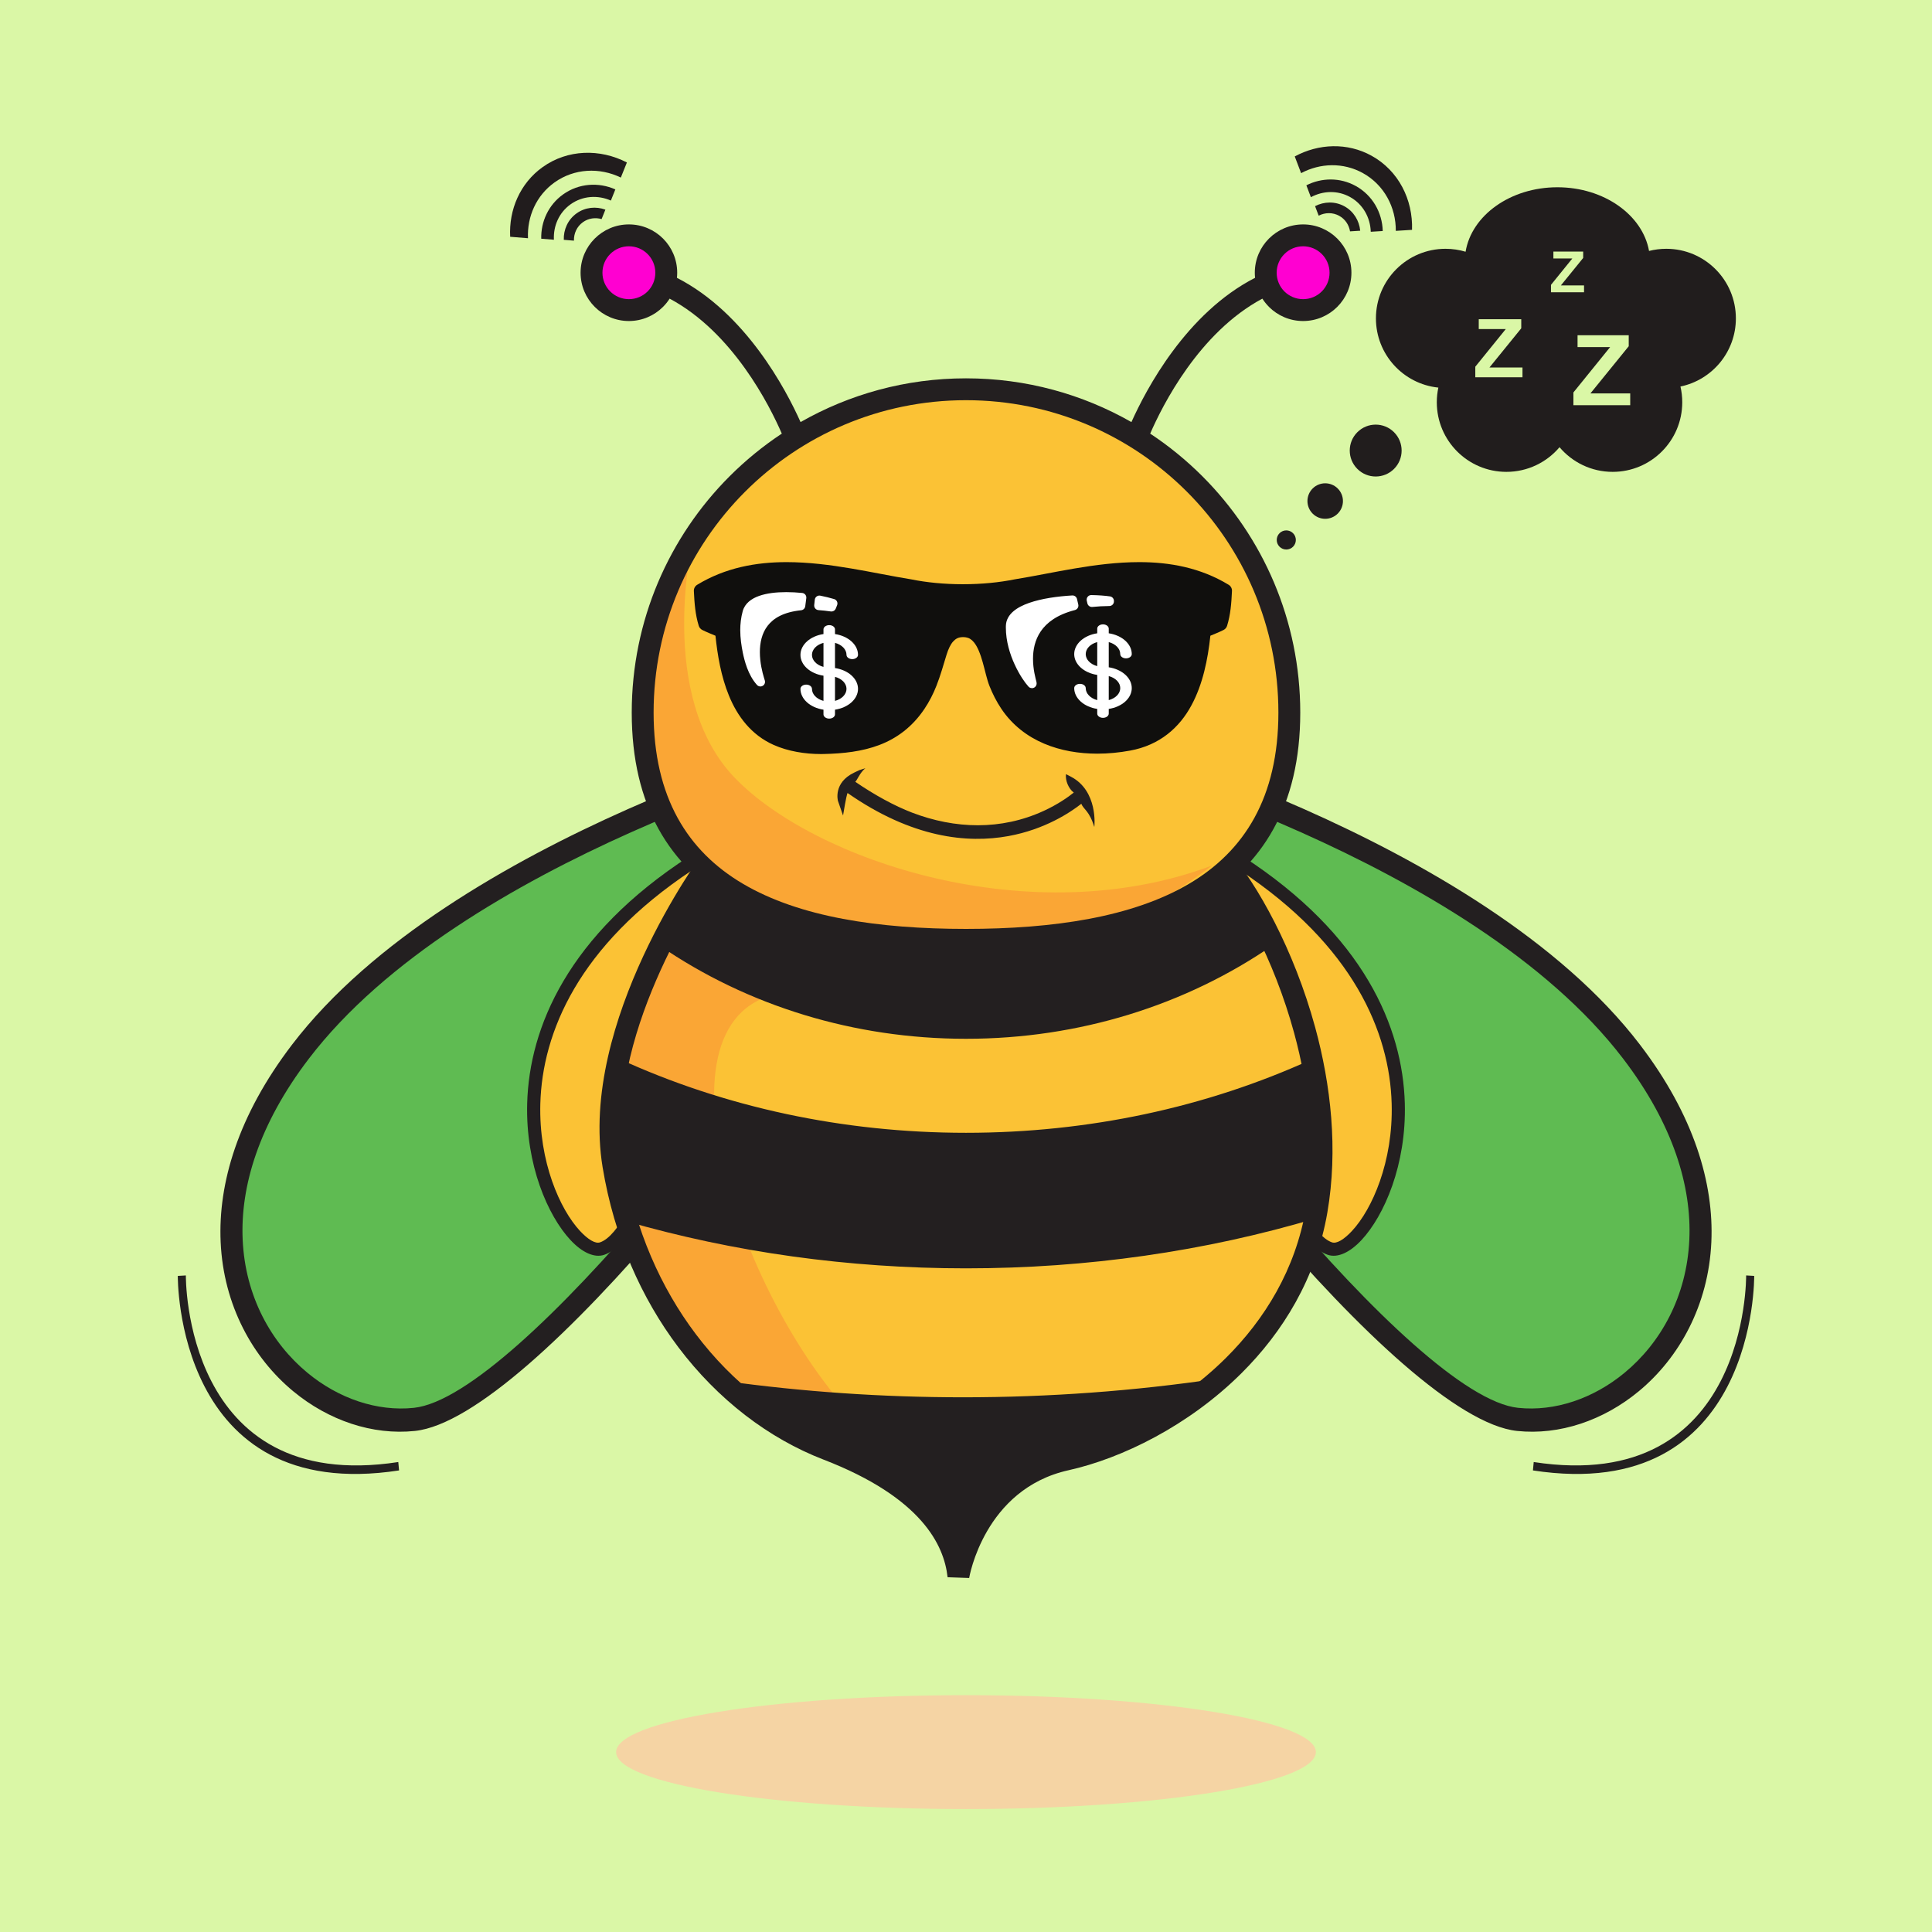
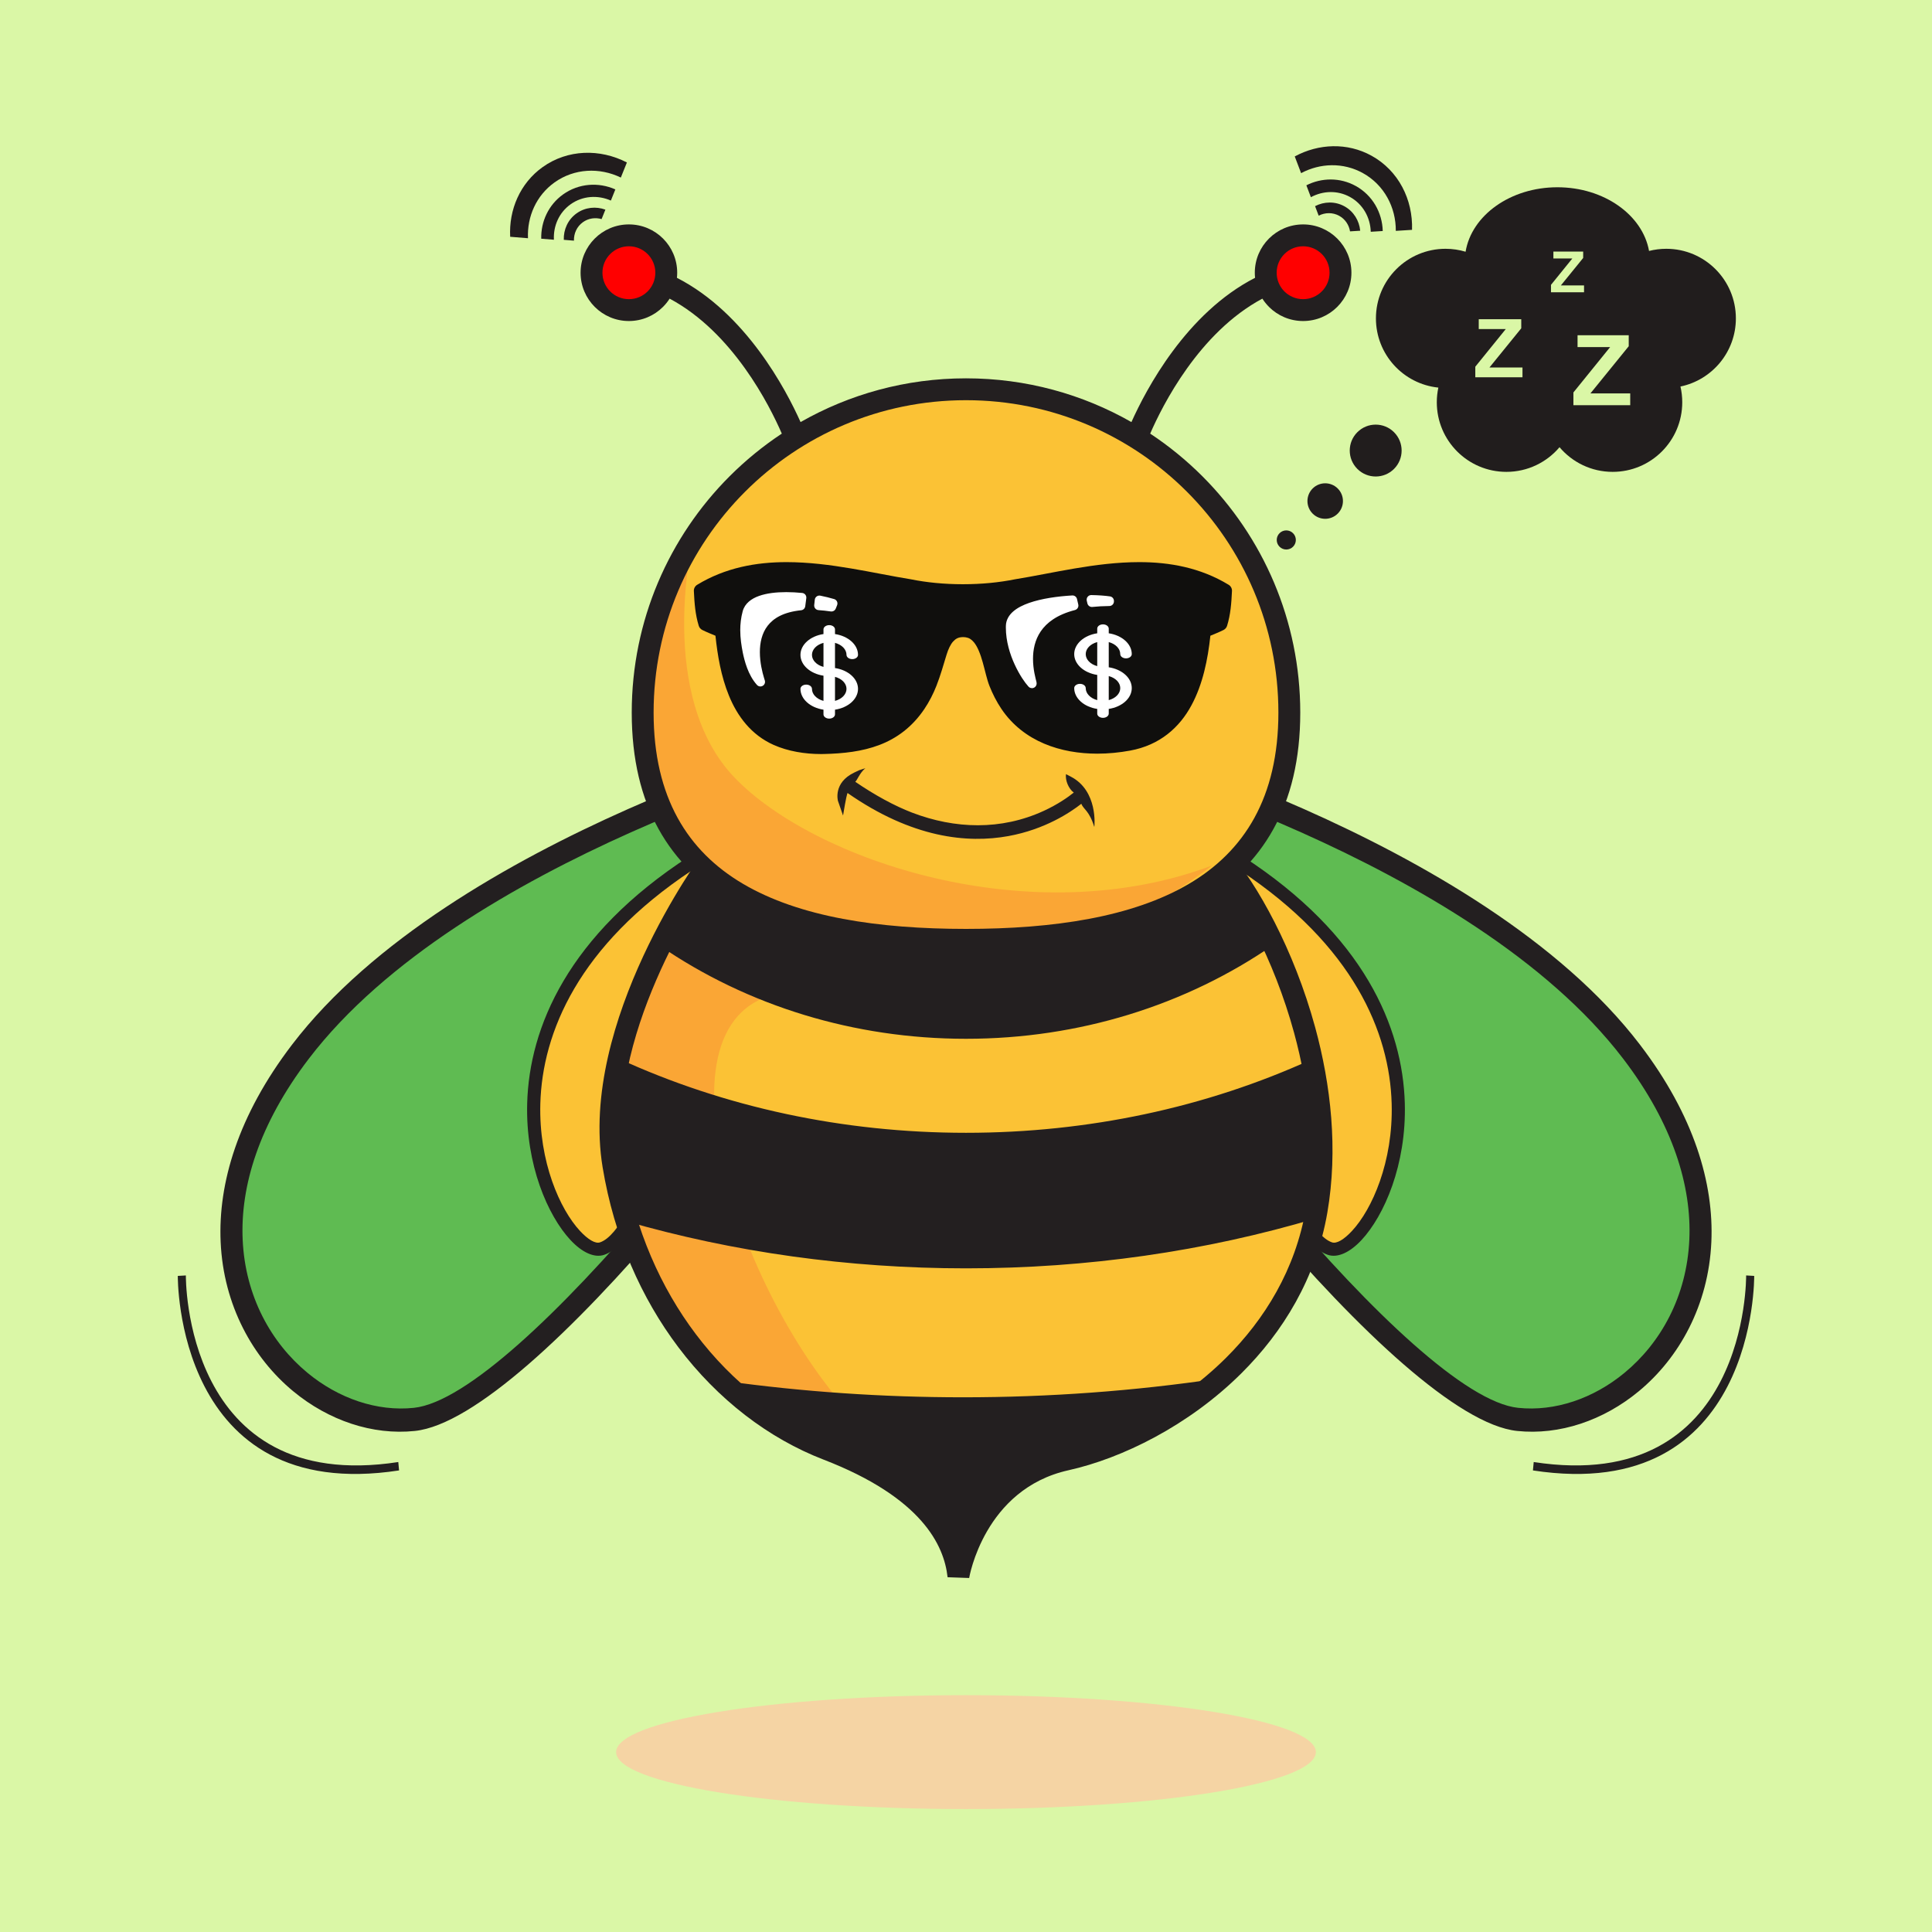
<svg xmlns="http://www.w3.org/2000/svg" version="1.1" id="svg2" xml:space="preserve" width="6400" height="6400" viewBox="0 0 6400 6400">
  <defs id="defs6" />
  <g id="g10" transform="matrix(1.333333,0,0,-1.333333,0,6400)">
    <g id="g12" transform="scale(0.1)">
      <path d="M 0.004,48000 H 48000 V 0 H 0.004 v 48000 0" style="fill:#DAF7A6;fill-opacity:1;fill-rule:evenodd;stroke:none" id="path14" />
      <path d="m 43382.3,16311.9 c 0,-15.6 63,-5457.9 -5277.5,-4635.8 l -19.4,-208.4 c 5562.6,-856.3 5497.1,4816.6 5497.1,4832.7 l -200.2,11.5 v 0" style="fill:#231f20;fill-opacity:1;fill-rule:nonzero;stroke:none" id="path16" />
      <path d="m 26952.2,29578.4 c 0,0 9673.9,-2585.9 13583.8,-7707.7 3909.8,-5121.7 336.4,-9467.3 -2831.4,-9135 -3167.7,332.2 -11788.2,11960 -12335.3,14577.4 -547,2617.5 1582.9,2265.3 1582.9,2265.3 v 0" style="fill:#5FBB52;fill-opacity:1;fill-rule:evenodd;stroke:none" id="path18" />
      <path d="m 27102.2,29536.7 c 1232.5,-349.6 9809.2,-2917.9 13433.8,-7666 3361.2,-4403.1 1191.8,-8232.6 -1495.9,-9009.4 516.6,1033.8 1618.8,4225.3 -2168.3,7651.6 -4613.7,4174.1 -6523.7,5325.4 -8440.2,6128.2 -989.7,414.6 -1331.9,1724.6 -1329.4,2895.6 v 0" style="fill:#5FBB52;fill-opacity:1;fill-rule:evenodd;stroke:none" id="path20" />
      <path d="m 40745.5,22043.9 c -3971.9,5203 -13710.1,7805.8 -13738.2,7813.4 l -30.9,5.5 c -7.1,1.1 -2503.1,413.1 -1873.8,-2597.3 317,-1517.3 3221.4,-5918.8 6264.4,-9515 2377,-2809 4862.4,-5148.5 6324.9,-5301.9 1052.8,-110.4 2144,259.2 3021.4,984.4 501.6,414.6 934.8,947.3 1251.8,1574.4 317.6,628.2 518.1,1349.1 553.1,2137.9 64.5,1451.8 -426.8,3135.6 -1772.7,4898.6 z m -13838.8,7253 c 334,-90.3 9635.9,-2642.6 13419.7,-7599.3 1247.1,-1633.7 1703.2,-3176.1 1644.6,-4495 -31.3,-705.8 -209,-1347.6 -490.4,-1904.2 -282,-557.9 -669.3,-1033.4 -1118.8,-1404.9 -774,-639.8 -1729.4,-966.7 -2644.5,-870.8 -1301.8,136.6 -3657.7,2388.8 -5950.4,5098.1 -2988.8,3532.2 -5831.2,7806.8 -6130.7,9239.9 -435.4,2082.5 1072.2,1960.9 1270.5,1936.2 v 0" style="fill:#231f20;fill-opacity:1;fill-rule:nonzero;stroke:none" id="path22" />
      <path d="m 4617.65,16311.9 c 0.03,-15.6 -62.9,-5457.9 5277.59,-4635.8 l 19.32,-208.4 c -5562.61,-856.3 -5497.03,4816.6 -5497.08,4832.7 l 200.17,11.5 v 0" style="fill:#231f20;fill-opacity:1;fill-rule:nonzero;stroke:none" id="path24" />
      <path d="m 21047.8,29578.4 c 0,0 -9673.9,-2585.9 -13583.77,-7707.7 -3909.86,-5121.7 -336.39,-9467.3 2831.37,-9135 3167.7,332.2 11788.2,11960 12335.3,14577.4 547,2617.5 -1582.9,2265.3 -1582.9,2265.3 v 0" style="fill:#5FBB52;fill-opacity:1;fill-rule:evenodd;stroke:none" id="path26" />
      <path d="m 20897.8,29536.7 c -1232.5,-349.6 -9809.2,-2917.9 -13433.77,-7666 -3361.26,-4403.1 -1191.83,-8232.6 1495.83,-9009.4 -516.52,1033.8 -1618.74,4225.3 2168.34,7651.6 4613.7,4174.1 6523.7,5325.4 8440.2,6128.2 989.7,414.6 1331.9,1724.6 1329.4,2895.6 v 0" style="fill:#5FBB52;fill-opacity:1;fill-rule:evenodd;stroke:none" id="path28" />
      <path d="m 7254.46,22043.9 c 3971.94,5203 13710.14,7805.8 13738.24,7813.4 l 30.9,5.5 c 7.1,1.1 2503.1,413.1 1873.9,-2597.3 -317.1,-1517.3 -3221.5,-5918.8 -6264.5,-9515 -2377,-2809 -4862.4,-5148.5 -6324.9,-5301.9 -1052.77,-110.4 -2143.99,259.2 -3021.39,984.4 -501.63,414.6 -934.83,947.3 -1251.8,1574.4 -317.63,628.2 -518.1,1349.1 -553.08,2137.9 -64.48,1451.8 426.79,3135.6 1772.63,4898.6 z m 13838.84,7253 c -334,-90.3 -9635.9,-2642.6 -13419.7,-7599.3 -1247.07,-1633.7 -1703.21,-3176.1 -1644.65,-4495 31.31,-705.8 209.02,-1347.6 490.46,-1904.2 282.04,-557.9 669.3,-1033.4 1118.76,-1404.9 774.04,-639.8 1729.46,-966.7 2644.53,-870.8 1301.8,136.6 3657.7,2388.8 5950.4,5098.1 2988.8,3532.2 5831.2,7806.8 6130.7,9239.9 435.4,2082.5 -1072.2,1960.9 -1270.5,1936.2 v 0" style="fill:#231f20;fill-opacity:1;fill-rule:nonzero;stroke:none" id="path30" />
      <path d="m 17218.8,26589.7 c -6484.5,-4201.6 -3293.6,-9956.2 -2261.3,-9611.2 922.2,308.3 1725.7,3379.8 2793.9,4774.6 1782.5,2327.6 -532.6,4836.6 -532.6,4836.6 v 0" style="fill:#fbc235;fill-opacity:1;fill-rule:evenodd;stroke:none" id="path32" />
      <path d="m 13097.8,20587.9 c 51.7,1884.1 1011.7,4181.8 4032,6138.8 l 116.7,75.6 93.3,-102.5 c 6.8,-7.5 2407.7,-2609.2 541.6,-5046 -445.4,-581.5 -850,-1476.4 -1236.3,-2330.7 -536.9,-1187.6 -1040.1,-2300.5 -1635.8,-2499.5 -242.7,-81.1 -547.3,57.7 -838.5,371 -277.4,298.5 -557.9,766.2 -762.3,1351 -202.4,579 -331.6,1276.6 -310.7,2042.3 z m 4090.3,5786.2 c -2815.5,-1867.6 -3715.2,-4026.2 -3763.8,-5795.1 -19.8,-722.5 102.1,-1380.1 292.8,-1925.8 188.6,-539.8 443.4,-967 693.2,-1235.7 200.9,-216.3 381.6,-322 495.4,-284 459.7,153.6 934.4,1203.5 1441,2324 393.8,871 806.3,1783.2 1274.7,2394.8 1491.1,1947.1 -33.8,4035.5 -433.3,4521.8 v 0" style="fill:#231f20;fill-opacity:1;fill-rule:nonzero;stroke:none" id="path34" />
      <path d="m 30781.1,26589.7 c 6484.5,-4201.6 3293.6,-9956.2 2261.3,-9611.2 -922.2,308.3 -1725.7,3379.8 -2793.9,4774.6 -1782.5,2327.6 532.6,4836.6 532.6,4836.6 v 0" style="fill:#fbc235;fill-opacity:1;fill-rule:evenodd;stroke:none" id="path36" />
      <path d="m 34575.6,20579 c -48.6,1769 -948.3,3927.5 -3763.8,5795.1 -399.4,-486.3 -1924.4,-2574.7 -433.3,-4521.8 468.4,-611.7 880.9,-1523.9 1274.7,-2394.9 506.6,-1120.4 981.4,-2170.3 1441,-2323.9 113.8,-38 294.5,67.7 495.4,284 249.9,268.8 504.6,695.9 693.3,1235.7 190.7,545.7 312.5,1203.4 292.7,1925.8 z m -3705.4,6147.7 c 3020.3,-1957 3980.2,-4254.7 4031.9,-6138.8 21,-765.6 -108.3,-1463.2 -310.6,-2042.3 -204.4,-584.8 -485,-1052.4 -762.4,-1351 -291.1,-313.2 -595.8,-452.1 -838.6,-371 -595.6,199 -1098.7,1311.8 -1635.7,2499.4 -386.2,854.4 -790.8,1749.2 -1236.3,2330.8 -1866.1,2436.8 534.8,5038.5 541.6,5046 l 93.4,102.5 116.7,-75.6 v 0" style="fill:#231f20;fill-opacity:1;fill-rule:nonzero;stroke:none" id="path38" />
      <path d="m 17508.5,26400.5 c -606.3,-892.2 -2768.1,-4332.9 -2269.2,-7357.2 578.8,-3508.7 2785.4,-6076.8 5317.4,-7053.6 2532.1,-976.6 3157,-2242.6 3255.4,-3146.9 0,0 398,2387.4 2676.9,2893.8 2278.7,506.3 5606.7,2604.4 6221.6,6185.5 581.4,3385.8 -1003.7,6965.2 -2187.1,8507.2 C 29065.2,25093.9 26686.8,24650 24000,24650 c -2667.3,0 -5030.6,437.7 -6491.5,1750.5 v 0" style="fill:#fbc235;fill-opacity:1;fill-rule:evenodd;stroke:none" id="path40" />
      <path d="m 17508.5,26400.5 c -606.3,-892.2 -2768.1,-4332.9 -2269.2,-7357.2 578.8,-3508.7 2785.4,-6076.8 5317.4,-7053.6 250.4,-96.6 481.9,-196 696.3,-297.6 118,478.1 -23.8,1031.8 -535.5,1667.4 -2875.5,3571.7 -4805.4,10613.5 -283.2,9962.2 2516.8,-362.6 5158.4,666.9 7006.8,1651.3 -1043,-229.6 -2209.6,-323 -3441.1,-323 -2667.3,0 -5030.6,437.7 -6491.5,1750.5 v 0" style="fill:#faa635;fill-opacity:1;fill-rule:evenodd;stroke:none" id="path42" />
      <path d="m 14971.9,18999.8 c -597.3,3621.2 2463.6,7769.8 2472.4,7781.7 l 70.6,96.4 6660.7,717.7 c 104.7,15.2 5071.8,732 6352.5,-742.8 706.3,-813.3 1620.1,-2445 2147,-4376.8 390.7,-1432.9 571.5,-3035.2 302.9,-4599.6 -280.3,-1633 -1102.1,-2967.8 -2135.6,-3995.2 -1313.2,-1305.5 -2974.1,-2115.4 -4295.1,-2408.9 -2100.2,-466.7 -2467.8,-2671 -2468.8,-2677.3 l -535.9,19.1 c -44,405.3 -208.1,893.9 -649.3,1395.7 -459.7,522.9 -1214.9,1057.1 -2434.3,1527.3 -1356.6,523.4 -2621.6,1485.8 -3607.5,2793.6 -916,1215.1 -1592.8,2730.1 -1879.6,4469.1 z m 2840.9,7365.1 c -438,-624.4 -2815.8,-4187.5 -2306.1,-7278.1 271.7,-1647 911.7,-3080.6 1777.7,-4229.3 925,-1227 2106.4,-2127.8 3369.9,-2615.2 1312.7,-506.2 2136.2,-1093.5 2646.5,-1673.8 236.4,-268.9 406.5,-536.8 527.4,-795.5 348.5,796.1 1091.3,1892.1 2602.4,2227.9 1236.2,274.6 2793.7,1035.6 4029.7,2264.4 960.4,954.7 1723.6,2192.3 1982.9,3702.4 254.2,1480.8 81.6,3002.7 -290.2,4366.1 -503.9,1847.9 -1368.7,3397.9 -2034.5,4164.6 -1094.8,1260.7 -5857.6,561.7 -5871.3,559.8 l -6434.4,-693.3 v 0" style="fill:#231f20;fill-opacity:1;fill-rule:nonzero;stroke:none" id="path44" />
      <path d="m 17991.9,13650.1 c 770.7,-742.2 1646.2,-1306 2564.8,-1660.4 2532.1,-976.6 3157,-2242.6 3255.4,-3146.9 0,0 398,2387.4 2676.9,2893.8 1150.5,255.6 2568.4,917.3 3769.5,1970.4 -2041.9,-302.7 -4159.3,-463.3 -6330.9,-463.3 -2031.7,0 -4016.2,140.4 -5935.7,406.4 z m -2629.1,8007.4 c -191.6,-859.5 -265.3,-1753.7 -123.5,-2614.2 76.6,-464.1 181.9,-911.6 312.4,-1341.1 2623.9,-757 5471.5,-1172.9 8448.3,-1172.9 3065.4,0 5994.4,439.7 8682.4,1240.2 9.9,50.5 19.4,101.4 28.2,152.6 214.6,1250.2 133.7,2526.6 -113.1,3717.3 -2546.6,-1161.9 -5477.7,-1824.5 -8597.5,-1824.5 -3136,0 -6081.2,669.5 -8637.2,1842.6 z m 2145.6,4743 c -222.6,-327.5 -654.5,-998.1 -1087.6,-1865.5 2104.5,-1444.5 4730.6,-2302.5 7579.2,-2302.5 2868,0 5510.1,869.7 7621.6,2332 -356.3,763.3 -745,1404.9 -1097.9,1864.9 C 29065.3,25094 26686.9,24650 24000,24650 c -2667.4,0 -5030.7,437.7 -6491.6,1750.5 v 0" style="fill:#231f20;fill-opacity:1;fill-rule:evenodd;stroke:none" id="path46" />
      <path d="m 19192.5,12642.8 c -430.7,279 -843.1,606.2 -1229,977.9 l 34,70 c 966.5,-134 1949.9,-236.2 2947.6,-304.4 980.7,-67.2 1975.6,-101.7 2982.6,-101.7 1075.2,0 2137.1,39.4 3182.5,116 1064.8,77.9 2113.2,194.4 3142.4,347 l 32.8,-71.3 c -572.2,-501.8 -1193.6,-915.2 -1812,-1238.4 -685.4,-358.2 -1367.6,-606.1 -1975.6,-741.2 -2251.9,-500.3 -2644.2,-2854.3 -2645.3,-2861 l -81,2.8 c -48.5,445 -226.8,979.5 -705.2,1523.6 -481.2,547.2 -1265.4,1103.9 -2524.3,1589.5 -463.3,178.7 -915.8,410.5 -1349.5,691.2 z m -1080.3,949.6 c 355.6,-332.4 732.5,-627.1 1124.8,-881.1 428.9,-277.5 876.3,-506.8 1334.4,-683.5 1273,-491 2067.6,-1055.7 2556.4,-1611.6 417.1,-474.3 612.3,-942.7 692.4,-1354.2 159,600 769,2294.3 2660,2714.5 601.3,133.5 1276.4,378.9 1955.3,733.8 574.8,300.5 1152.3,679.5 1689.9,1135.8 -986.4,-142.8 -1990.4,-252.6 -3009.4,-327.2 -1048,-76.7 -2111.7,-116.2 -3188.3,-116.2 -1007.9,0 -2004.7,34.6 -2988.1,101.9 -955.9,65.4 -1899.1,162 -2827.4,287.8 z m -2977,6760.6 c 24.8,440.6 91.5,881.3 187.8,1313.3 l 11,49.3 45.8,-21 c 1295.3,-594.5 2691.3,-1059.5 4161.6,-1373.1 1424.1,-303.8 2918.2,-465.6 4458.6,-465.6 1532.6,0 3019.4,160.2 4436.8,460.9 1463.4,310.6 2853.3,771 4143.8,1359.8 l 46.6,21.2 10.4,-50.2 c 129.3,-624.4 213.4,-1272.5 233.3,-1928 18.2,-599.3 -17.1,-1204.9 -120,-1804.4 l -33,-177.9 -23.8,-7 c -1362.7,-405.8 -2787.3,-719 -4260,-929.4 -1436.6,-205.2 -2918.9,-312.6 -4434.1,-312.6 -1471,0 -2910.9,101.5 -4308.2,295.5 -1432.5,198.9 -2820.4,495.2 -4151.3,879.2 l -21.4,6.1 -6.5,21.2 c -66.3,218.3 -126,440.4 -178.5,665.7 -51.6,221.9 -96.8,448.9 -135.1,680.7 -71.4,433.4 -88.6,875.1 -63.8,1316.3 z m 256.7,1246.4 c -89.4,-411.6 -151.4,-831.2 -175,-1250.9 -24.5,-435.8 -7.6,-871.6 62.8,-1298.7 37.6,-228.3 82.6,-453.6 134.2,-675.2 50.8,-218.2 107.8,-431.4 170.4,-639.4 1319.8,-379.7 2696.8,-673 4118.8,-870.4 1392.8,-193.3 2829,-294.5 4296.9,-294.5 1511.8,0 2990.3,107 4422.5,311.6 1460.2,208.6 2872.8,518.6 4224.5,919.8 l 23.3,127.2 c 102,594.3 137,1194.6 118.9,1788.5 -19.2,633 -98.7,1259.2 -221.4,1863.7 -1283.1,-581.3 -2662.8,-1036.3 -4113.9,-1344.3 -1423.5,-302 -2916,-462.8 -4453.9,-462.8 -1545.7,0 -3045.5,162.4 -4475.6,467.5 -1458.5,311.1 -2844.5,770.8 -4132.5,1357.9 z m 1616.6,4091.7 c 190,317.3 354.3,567.8 466.1,732.3 l 26.4,38.8 34.7,-31.2 c 725.2,-651.7 1675.4,-1086.4 2775.8,-1358.4 1103.1,-272.5 2357.6,-381.6 3688.5,-381.6 1340.5,0 2603.6,110.7 3712.6,387.6 1106.5,276.4 2059.8,718.2 2783.5,1380.9 l 32.9,30.1 27.1,-35.4 c 182.8,-238.2 375.3,-525.1 567.9,-852.3 180.7,-306.9 361.5,-649.3 534.5,-1020.2 l 14.7,-31.3 -28.4,-19.6 c -1078,-746.6 -2294.3,-1339.3 -3608.2,-1741.3 -1267,-387.7 -2624.8,-598 -4036.6,-598 -1402.3,0 -2751.4,207.5 -4011.3,590.3 -1306.3,396.8 -2516.5,982 -3590.9,1719.4 l -29.5,20.2 15.9,31.8 c 216.6,434 433.5,819.7 624.3,1137.9 z m 507.5,647.9 c -109.5,-162.5 -262,-397.1 -437.4,-689.8 -184.5,-307.8 -394.2,-680.3 -605.2,-1100.6 1060.6,-723.5 2253,-1298 3539,-1688.7 1251.7,-380.3 2592.8,-586.5 3987.6,-586.5 1404.2,0 2753.9,209 4013,594.3 1293.8,395.8 2492.5,978 3556.9,1710.8 -167.5,356.6 -342.1,686.1 -516.3,982.1 -181.2,307.7 -362.4,579.8 -535.5,808.7 -730.3,-656 -1683.4,-1094.8 -2785.6,-1370 -1116.5,-278.8 -2386.1,-390.2 -3732.5,-390.2 -1336.5,0 -2597.4,109.8 -3708,384.2 -1095.6,270.7 -2044.9,701.8 -2776,1345.7 v 0" style="fill:#231f20;fill-opacity:1;fill-rule:nonzero;stroke:none" id="path48" />
      <path d="m 24000,38328.9 c 4436.5,0 8032.9,-3596.5 8032.9,-8032.9 0,-4436.5 -3596.4,-5646 -8032.9,-5646 -4436.5,0 -8032.9,1209.5 -8032.9,5646 0,4436.4 3596.4,8032.9 8032.9,8032.9 v 0" style="fill:#fbc235;fill-opacity:1;fill-rule:evenodd;stroke:none" id="path50" />
      <path d="m 27921.6,25091.1 c -1160,-316 -2497.3,-441.1 -3921.6,-441.1 -4436.5,0 -8032.9,1209.5 -8032.9,5646 0,1584.5 459,3061.7 1250.9,4306.3 -10,-41.8 -923,-3894.6 1040.4,-5930.2 1974,-2046.6 7353.8,-3872 11860.1,-2173.7 0,0 -862.7,-672.6 -2196.9,-1407.3 v 0" style="fill:#faa635;fill-opacity:1;fill-rule:evenodd;stroke:none" id="path52" />
-       <path d="m 15624.6,42152.9 c 512.9,0 928.6,-415.7 928.6,-928.6 0,-512.8 -415.7,-928.5 -928.6,-928.5 -512.8,0 -928.5,415.7 -928.5,928.5 0,512.9 415.7,928.6 928.5,928.6 v 0" style="fill:#FF00D1;fill-opacity:1;fill-rule:evenodd;stroke:none" id="path54" />
-       <path d="m 32375.4,42152.9 c 512.8,0 928.5,-415.7 928.5,-928.6 0,-512.8 -415.7,-928.5 -928.5,-928.5 -512.9,0 -928.6,415.7 -928.6,928.5 0,512.9 415.7,928.6 928.6,928.6 v 0" style="fill:#FF00D1;fill-opacity:1;fill-rule:evenodd;stroke:none" id="path56" />
+       <path d="m 15624.6,42152.9 c 512.9,0 928.6,-415.7 928.6,-928.6 0,-512.8 -415.7,-928.5 -928.6,-928.5 -512.8,0 -928.5,415.7 -928.5,928.5 0,512.9 415.7,928.6 928.5,928.6 v 0" style="fill:#FF0000;fill-opacity:1;fill-rule:evenodd;stroke:none" id="path54" />
+       <path d="m 32375.4,42152.9 c 512.8,0 928.5,-415.7 928.5,-928.6 0,-512.8 -415.7,-928.5 -928.5,-928.5 -512.9,0 -928.6,415.7 -928.6,928.5 0,512.9 415.7,928.6 928.6,928.6 v 0" style="fill:#FF0000;fill-opacity:1;fill-rule:evenodd;stroke:none" id="path56" />
      <path d="m 29488.1,35784.1 c -1404.4,1404.4 -3344.9,2273.1 -5488.1,2273.1 -2143.2,0 -4083.7,-868.7 -5488.1,-2273.1 -1404.4,-1404.4 -2273.2,-3344.9 -2273.2,-5488.1 0,-2107.5 848.1,-3445 2219.1,-4253.2 1405.7,-828.7 3367.8,-1121.1 5542.2,-1121.1 2174.5,0 4136.6,292.5 5542.1,1121.1 1371.1,808.2 2219.2,2145.7 2219.2,4253.2 0,2143.2 -868.8,4083.7 -2273.2,5488.1 z m 3351.8,5904.8 c -118.7,118.8 -283.1,192.3 -464.5,192.3 -181.4,0 -345.8,-73.6 -464.6,-192.3 -118.7,-118.8 -192.3,-283.1 -192.3,-464.5 0,-181.9 73.3,-346.3 191.9,-465.1 119.2,-118.2 283.6,-191.9 465,-191.9 181.4,0 345.8,73.7 464.5,192.4 118.7,118.7 192.4,283.1 192.4,464.6 0,181.4 -73.7,345.8 -192.4,464.5 z m -16750.7,0 c -118.8,118.7 -283.2,192.3 -464.6,192.3 -181.5,0 -345.9,-73.5 -464.6,-192.3 -118.7,-118.7 -192.3,-283.1 -192.3,-464.5 0,-181.5 73.7,-345.9 192.4,-464.6 118.7,-118.7 283,-192.4 464.5,-192.4 181.8,0 346.2,73.4 465,191.9 118.6,118.8 191.9,283.2 191.9,465.1 0,181.4 -73.6,345.7 -192.3,464.5 z M 24000,38600.5 c 1495.2,0 2898.2,-395.3 4110.1,-1087 362.9,810.9 1360.6,2708.2 3071.8,3584.3 -4.4,41.6 -6.7,83.9 -6.7,126.6 0,331.3 134.4,631.4 351.5,848.6 217.2,217.1 517.3,351.5 848.7,351.5 331.3,0 631.4,-134.3 848.6,-351.5 217.1,-217.1 351.6,-517.3 351.6,-848.6 0,-331.4 -134.5,-631.5 -351.6,-848.7 -217.2,-217.1 -517.3,-351.6 -848.6,-351.6 -331.4,0 -631.5,134.5 -848.7,351.6 v 1 c -61.6,61.7 -116.6,130 -163.7,203.7 -1574.3,-841.2 -2484.2,-2656.5 -2786.9,-3353.5 467.2,-309.1 901.4,-664.1 1296.1,-1058.7 1502.8,-1502.9 2432.4,-3579.1 2432.4,-5872.2 0,-2328.9 -950.3,-3814.5 -2486.5,-4720.1 -1501.4,-885.2 -3556.1,-1197.6 -5818.1,-1197.6 -2261.9,0 -4316.7,312.4 -5818.2,1197.6 -1536.1,905.6 -2486.4,2391.3 -2486.4,4720.1 0,2293.1 929.6,4369.3 2432.4,5872.2 394.6,394.5 828.8,749.6 1296.1,1058.7 -302.7,696.9 -1212.7,2512.2 -2786.9,3353.5 -47.2,-73.7 -102.1,-142 -163.7,-203.7 l -1,-1 c -217.3,-217.1 -517.1,-351.6 -847.7,-351.6 -331.4,0 -631.4,134.5 -848.6,351.6 -217.1,217.2 -351.6,517.3 -351.6,848.7 0,331.3 134.4,631.5 351.5,848.6 217.2,217.2 517.3,351.5 848.7,351.5 331.4,0 631.5,-134.4 848.7,-351.5 217.1,-217.2 351.5,-517.3 351.5,-848.6 0,-42.7 -2.3,-85 -6.7,-126.7 1711.2,-876.1 2708.8,-2773.4 3071.7,-3584.3 1212,691.7 2615,1087.1 4110.2,1087.1 v 0" style="fill:#231f20;fill-opacity:1;fill-rule:nonzero;stroke:none" id="path58" />
      <path d="m 25931.4,27854 c 358.2,164.9 611.7,346.7 746.3,454.9 -127.3,92.7 -214.9,301.1 -193.7,458.2 l 122.2,-63.6 c 678,-352.9 586.4,-1232.3 581.5,-1249.3 -127.3,411.7 -266.4,432.5 -322.8,575.8 -272.5,-214 -903.1,-636.3 -1809.9,-801.8 -1020.4,-186.3 -2391.8,-49.9 -3997.3,1069.5 l -9,-20.7 c -18.2,-44.4 -96.5,-476.2 -103.7,-538.5 l -126.6,364.4 c -0.7,2.4 -123.2,450.3 402.8,701.8 l 124,59.3 154.5,50.8 c -138.9,-114.6 -204.2,-302.5 -251.1,-337.6 478,-328.3 980.7,-601.7 1408.6,-765.5 1069.5,-409.3 2214.4,-445.4 3274.2,42.3 v 0" style="fill:#231f20;fill-opacity:1;fill-rule:evenodd;stroke:none" id="path60" />
      <path d="m 19448.6,32310.9 c 489.1,1258.4 2930.1,1382 3142.6,-575.7 0,0 -233.8,-154.1 -335,126.9 -421.3,1169.2 -2032.8,1081.5 -2418.7,448.5 -331,-543.6 -279.3,-569.3 -449.2,-442.4 -92.8,69.3 26.9,356.7 60.3,442.7 v 0" style="fill:#000000;fill-opacity:1;fill-rule:evenodd;stroke:none" id="path62" />
      <path d="m 28551.3,32310.8 c -489.1,1258.4 -2930.1,1382 -3142.5,-575.7 0,0 233.7,-154.1 334.9,126.9 421.3,1169.2 2032.8,1081.6 2418.8,448.5 330.9,-543.6 279.3,-569.3 449.1,-442.4 92.8,69.3 -26.9,356.7 -60.3,442.7 v 0" style="fill:#000000;fill-opacity:1;fill-rule:evenodd;stroke:none" id="path64" />
      <path d="m 19559.4,31026.7 c 530.9,0 961.2,-296.3 961.2,-661.9 0,-365.5 -430.3,-661.8 -961.2,-661.8 -530.8,0 -961.1,296.3 -961.1,661.8 0,365.6 430.3,661.9 961.1,661.9 v 0" style="fill:#f8abad;fill-opacity:1;fill-rule:evenodd;stroke:none" id="path66" />
      <path d="m 28440.5,31026.7 c 530.9,0 961.2,-296.3 961.2,-661.9 0,-365.5 -430.3,-661.8 -961.2,-661.8 -530.8,0 -961.1,296.3 -961.1,661.8 0,365.6 430.3,661.9 961.1,661.9 v 0" style="fill:#f8abad;fill-opacity:1;fill-rule:evenodd;stroke:none" id="path68" />
      <path d="m 24000,5883.7 c 4800.8,0 8692.6,-633.3 8692.6,-1414.6 0,-781.3 -3891.8,-1414.6 -8692.6,-1414.6 -4800.8,0 -8692.6,633.3 -8692.6,1414.6 0,781.3 3891.8,1414.6 8692.6,1414.6 v 0" style="fill:#f5d4a4;fill-opacity:1;fill-rule:evenodd;stroke:none" id="path70" />
    </g>
    <g style="display:SLEEP" transform="translate(2742.372,2884.747)" id="g10-3">
      <g transform="scale(0.1)" id="g12-6">
        <g transform="scale(1.22699)" id="g14" />
        <path id="path18-7" style="fill:#211d1d;fill-opacity:1;fill-rule:nonzero;stroke:none" d="m 6299.08,8414.2 c -251.69,-251.7 -251.69,-659.8 0,-911.4 251.69,-251.7 659.75,-251.7 911.44,0 251.69,251.6 251.69,659.7 0,911.4 -251.69,251.7 -659.75,251.7 -911.44,0" />
        <path id="path20-5" style="fill:#211d1d;fill-opacity:1;fill-rule:nonzero;stroke:none" d="m 5188.56,7015.8 c -172.2,-172.2 -172.2,-451.4 0,-623.6 172.21,-172.2 451.42,-172.2 623.62,0 172.21,172.2 172.21,451.4 0,623.6 -172.2,172.3 -451.41,172.3 -623.62,0" />
        <path id="path22-3" style="fill:#211d1d;fill-opacity:1;fill-rule:nonzero;stroke:none" d="m 4365.87,5905.3 c -92.73,-92.7 -92.73,-243 0,-335.8 92.73,-92.7 243.07,-92.7 335.8,0 92.72,92.8 92.72,243.1 0,335.8 -92.73,92.8 -243.07,92.8 -335.8,0" />
        <path id="path24-5" style="fill:#211d1d;fill-opacity:1;fill-rule:nonzero;stroke:none" d="m 13078.6,9085.7 h -1411.5 v 316.4 l 912.5,1127.1 h -809.4 v 293.9 h 1271.6 v -272.6 l -951.6,-1172.1 h 988.4 z M 11110,11891.3 v 184.1 l 530.9,655.8 h -471 v 171.1 h 740 v -158.7 l -553.8,-682 h 575.2 v -170.3 z M 10401.9,9779 H 9229.68 v 262.8 l 757.88,936 h -672.25 v 244.1 h 1056.09 v -226.4 l -790.34,-973.4 h 820.84 z m 5301.8,1463.5 c 0,954.9 -774.1,1728.9 -1728.9,1728.9 -147.9,0 -291.4,-18.6 -428.3,-53.5 -160.3,894.6 -1118.8,1582.1 -2277.4,1582.1 -1167.1,0 -2131.1,-697.6 -2280.78,-1601.7 -157.86,47.5 -325.18,73.1 -498.51,73.1 -954.82,0 -1728.87,-774 -1728.87,-1728.9 0,-894.7 679.69,-1630.7 1550.91,-1719.8 -25.24,-117.6 -38.66,-239.5 -38.66,-364.6 0,-954.9 774.05,-1728.9 1728.91,-1728.9 529.3,0 1003,238 1320.1,612.7 317.2,-374.7 790.8,-612.7 1320.2,-612.7 954.8,0 1728.9,774 1728.9,1728.9 0,134.6 -15.5,265.6 -44.6,391.4 786.1,162.6 1377,858.8 1377,1693" />
      </g>
    </g>
    <g transform="matrix(4.17797,0,0,4.17797,1723.871,2926.607)" id="g10-2">
      <g style="display:DOLLAR" transform="scale(0.1)" id="g12-8">
        <path id="path14-9" style="fill:#100f0d;fill-opacity:1;fill-rule:nonzero;stroke:none" d="m 3180.25,1006.49 c -167.36,101.7 -350.45,134.83 -531.93,134.76 -260.06,-0.15 -519.51,-66.91 -738.69,-102.1 l -1.6,-0.31 c -90.61,-18.35 -195.76,-29.04 -308.01,-29.04 -112.27,0 -217.44,10.69 -308.03,29.04 l -1.6,0.31 c -219.22,35.17 -478.671,101.92 -738.71,102.1 C 370.188,1141.32 187.105,1108.19 19.75,1006.49 6.863,998.633 -0.652,984.492 0.043,969.434 3.531,895.793 8.531,829.031 29.203,762.406 32.465,751.926 39.883,743.109 49.633,738.066 72.574,726.328 105.199,713.199 128.445,703.57 140.438,588.813 161.504,462.344 208.547,347.559 258.637,224.988 340.918,114.023 474.02,54.504 560.883,15.715 661.848,0.137 754.605,0 760.703,0 766.617,0.098 772.383,0.195 889.094,2.844 1000.94,14.934 1103.44,54.031 c 102.47,38.918 194.8,106.211 267.17,213.637 29.18,43.16 53.21,90.66 71.99,138.355 24.39,61.829 41.35,123.95 59.84,183.75 10.1,33.172 23.52,61.758 39.15,79.282 16.14,17.383 30.79,25.754 58.21,26.328 5.44,0 11.36,-0.418 17.84,-1.406 19.18,-3.086 32.93,-11.832 47.66,-29.289 21.83,-25.934 39.4,-71.797 52.77,-120.208 13.84,-48.628 23.82,-98.542 39.32,-138.457 18.83,-47.695 42.86,-95.195 72.02,-138.355 65.48,-96.977 154.61,-163.984 253.58,-205.891 99.07,-42.004 207.94,-59.519 316.14,-59.551 65.71,0.031 131.19,6.512 194.31,18.125 177.54,32.129 295,137.941 365.61,269.675 67.41,124.621 97.4,272.129 112.47,413.532 23.25,9.629 55.91,22.765 78.87,34.507 9.73,5.043 17.13,13.832 20.4,24.34 20.69,66.625 25.73,133.387 29.16,207.047 0.7,15.067 -6.84,29.207 -19.7,37.037" />
        <path id="path16-7" style="fill:#ffffff;fill-opacity:1;fill-rule:nonzero;stroke:none" d="m 834.18,921.57 c -25.582,7.532 -53.129,14.446 -82.379,20.278 -7.383,1.465 -15.086,-0.2 -21.219,-4.551 -6.144,-4.375 -10.234,-11.113 -11.269,-18.559 -1.563,-11.179 -2.727,-22.254 -3.668,-33.195 -0.622,-7.301 1.738,-14.637 6.5,-20.191 4.765,-5.555 11.648,-9.012 18.949,-9.508 23.023,-1.547 47.379,-4.121 73.32,-7.918 1.332,-0.192 2.664,-0.289 3.984,-0.289 11.282,0 21.618,6.976 25.657,17.797 2.422,6.48 4.949,12.879 7.617,19.14 3.062,7.235 2.894,15.348 -0.457,22.43 -3.344,7.078 -9.527,12.351 -17.035,14.566 z m -190,36.34 c -31.813,3.168 -63.735,4.938 -94.731,4.938 -59.539,-0.067 -115.508,-6.278 -161.601,-22.578 -45.493,-15.961 -84.594,-44.395 -97.243,-90.407 -10.609,-38.824 -14.707,-76.679 -14.707,-113.047 0.02,-47.429 6.907,-92.359 15.207,-134.531 10.028,-47.168 30.286,-131.379 84.25,-191.445 0.348,-0.34 1.25,-1.477 3.711,-3.391 2.395,-1.679 7.141,-5.386 16.653,-5.625 0.281,-0.015 0.558,-0.015 0.844,-0.015 9.472,0 18.929,6.929 21.613,11.707 4.789,7.539 4.246,10.461 4.769,12.441 0.215,1.895 0.192,2.754 0.215,3.359 -0.195,5.403 -0.676,5.618 -0.847,6.883 -1.336,5.188 -2.977,9.563 -5.93,19.524 -8.496,28.261 -23.879,87.16 -23.832,150.293 -0.024,55.093 11.582,112.125 46.351,156.988 34.809,44.734 93.571,81.101 199.047,92.078 12.832,1.301 22.989,11.305 24.457,24.141 1.836,15.98 3.782,31.797 6.149,47.261 1.14,7.438 -0.821,15.008 -5.442,20.938 -4.605,5.957 -11.449,9.75 -18.933,10.488 z m 1853.8,-46.597 c -0.48,13.312 -10.31,24.292 -23.5,26.187 -30.07,4.324 -67.83,7.086 -110.8,7.871 -8.41,0.172 -16.48,-3.586 -21.77,-10.137 -5.31,-6.523 -7.32,-15.195 -5.43,-23.398 1.27,-5.441 2.52,-10.785 3.77,-16.137 2.91,-12.472 14.11,-21.121 26.66,-21.121 0.98,0 1.97,0.051 2.95,0.156 30.64,3.301 64.66,5.047 101.11,5.481 7.3,0.105 14.28,3.09 19.35,8.371 5.1,5.246 7.86,12.312 7.71,19.641 0,0.543 0,1.543 -0.05,3.086 z m -219.54,10.445 c -2.96,13.086 -14.96,22.09 -28.31,21.305 -88.63,-5.231 -181.84,-18.333 -256,-44.125 -37.09,-13 -69.66,-29.098 -94.82,-50.836 -25.04,-21.414 -42.98,-50.805 -43.78,-85.133 -0.11,-3.621 -0.18,-7.328 -0.18,-11.082 0.07,-81.516 24.28,-158.403 52.71,-220.149 28.43,-61.394 60.37,-107.258 81.17,-129.883 0.74,-0.871 1.7,-1.894 3.22,-3.23 2.53,-1.508 5.19,-5.949 18.24,-6.84 0.22,-0.008 0.44,-0.008 0.65,-0.008 6.54,0 14.41,3.45 18.52,7.774 6.53,6.777 7.13,11.672 7.88,14.453 0.57,2.898 0.57,4.531 0.59,5.859 -0.28,6.946 -1.02,7.93 -1.65,11.348 -4.51,18.879 -19.82,71.074 -19.87,134.914 0,52.895 10.69,111.758 46.08,163.586 35.5,51.781 96,98.781 203.26,126.551 14.42,3.711 23.25,18.332 19.86,32.801 -2.56,10.894 -5.08,21.781 -7.57,32.695" />
      </g>
    </g>
    <path id="XMLID_462_" d="m 2754.648,3142.158 v 62.587 c 16.644,-4.358 28.602,-16.092 28.602,-29.854 0,-5.83 6.403,-10.557 14.301,-10.557 7.898,0 14.301,4.727 14.301,10.557 0,25.49 -24.605,46.817 -57.203,51.721 v 11.612 c 0,5.83 -6.403,10.557 -14.301,10.557 -7.898,0 -14.301,-4.726 -14.301,-10.557 v -11.612 c -32.598,-4.904 -57.203,-26.231 -57.203,-51.721 0,-25.49 24.605,-46.816 57.203,-51.721 v -62.586 c -16.645,4.358 -28.602,16.092 -28.602,29.854 0,5.83 -6.403,10.557 -14.301,10.557 -7.898,0 -14.301,-4.727 -14.301,-10.557 0,-25.49 24.605,-46.817 57.203,-51.721 v -11.619 c 0,-5.83 6.403,-10.557 14.301,-10.557 7.898,0 14.301,4.727 14.301,10.557 v 11.619 c 32.598,4.904 57.203,26.231 57.203,51.721 0,25.49 -24.606,46.816 -57.203,51.72 z m -57.203,32.733 c 0,13.762 11.956,25.496 28.602,29.854 v -59.708 c -16.645,4.358 -28.602,16.092 -28.602,29.854 z m 57.203,-114.307 v 59.708 c 16.644,-4.358 28.602,-16.092 28.602,-29.854 0,-13.762 -11.957,-25.496 -28.602,-29.854 z" style="fill:#ffffff;stroke-width:0.819;display:DOLLAR" />
    <path id="XMLID_462_-6" d="m 2074.512,3140.255 v 62.587 c 16.644,-4.358 28.602,-16.092 28.602,-29.854 0,-5.83 6.403,-10.557 14.301,-10.557 7.898,0 14.301,4.727 14.301,10.557 0,25.49 -24.605,46.817 -57.203,51.721 v 11.612 c 0,5.83 -6.403,10.557 -14.301,10.557 -7.898,0 -14.301,-4.726 -14.301,-10.557 v -11.612 c -32.598,-4.904 -57.203,-26.231 -57.203,-51.721 0,-25.49 24.605,-46.816 57.203,-51.721 v -62.586 c -16.645,4.358 -28.602,16.092 -28.602,29.854 0,5.83 -6.403,10.557 -14.301,10.557 -7.898,0 -14.301,-4.727 -14.301,-10.557 0,-25.49 24.605,-46.817 57.203,-51.721 v -11.619 c 0,-5.83 6.403,-10.557 14.301,-10.557 7.898,0 14.301,4.727 14.301,10.557 v 11.619 c 32.598,4.904 57.203,26.231 57.203,51.721 0,25.49 -24.606,46.816 -57.203,51.72 z m -57.203,32.733 c 0,13.762 11.956,25.496 28.602,29.854 v -59.708 c -16.645,4.358 -28.602,16.092 -28.602,29.854 z m 57.203,-114.307 v 59.708 c 16.644,-4.358 28.602,-16.092 28.602,-29.854 0,-13.762 -11.957,-25.496 -28.602,-29.854 z" style="fill:#ffffff;stroke-width:0.819;display:DOLLAR" />
    <g transform="matrix(0.2862873,0.2047336,-0.2047336,0.2862873,1373.282,3989.439)" id="g10-36">
      <g style="display:SIGNAL" transform="scale(0.1)" id="g12-7">
        <path style="fill:#211c1d;fill-opacity:1;fill-rule:nonzero;stroke:none" d="m 5954.95,9553.44 c -1962.16,0 -3693.53,-1056.95 -4725.27,-2667.87 l 963.12,-814.55 c 828.55,1275.81 2227.15,2114.03 3813.05,2114.03 1718.58,0 3217.12,-984.39 4008.65,-2443.26 l 968,617.14 c -971.7,1903.4 -2858.75,3194.51 -5027.55,3194.51" id="path4" />
        <path id="path422" style="fill:#211c1d;fill-opacity:1;fill-rule:nonzero;stroke:none" d="m 6005.85,7145.06 c -1272.69,0 -2396.23,-651.5 -3071.98,-1646.07 l 685.35,-579.62 c 520.46,813.91 1406.4,1349.92 2412.08,1349.92 1042.08,0 1955.41,-575.66 2466.95,-1439.54 l 715.1,455.94 C 8559.04,6399.65 7367.56,7145.06 6005.85,7145.06" />
        <path id="path424" style="fill:#211c1d;fill-opacity:1;fill-rule:nonzero;stroke:none" d="m 6005.85,5502.98 c -756.01,0 -1423.17,-393.73 -1822.6,-994.2 l 548.9,-464.24 c 280.53,418.25 746.24,692.14 1273.7,692.14 483.07,0 914.57,-229.56 1199.27,-589.49 l 606.25,386.53 c -401.21,586.33 -1060.09,969.26 -1805.52,969.26" />
      </g>
    </g>
    <g transform="matrix(0.307964,-0.170395,0.170395,0.307964,3061.579,4220.245)" id="g10-36-5">
      <g style="display:SIGNAL" transform="scale(0.1)" id="g12-7-3">
        <path style="fill:#211c1d;fill-opacity:1;fill-rule:nonzero;stroke:none" d="m 5954.95,9553.44 c -1962.16,0 -3693.53,-1056.95 -4725.27,-2667.87 l 963.12,-814.55 c 828.55,1275.81 2227.15,2114.03 3813.05,2114.03 1718.58,0 3217.12,-984.39 4008.65,-2443.26 l 968,617.14 c -971.7,1903.4 -2858.75,3194.51 -5027.55,3194.51" id="path4-5" />
        <path id="path422-6" style="fill:#211c1d;fill-opacity:1;fill-rule:nonzero;stroke:none" d="m 6005.85,7145.06 c -1272.69,0 -2396.23,-651.5 -3071.98,-1646.07 l 685.35,-579.62 c 520.46,813.91 1406.4,1349.92 2412.08,1349.92 1042.08,0 1955.41,-575.66 2466.95,-1439.54 l 715.1,455.94 C 8559.04,6399.65 7367.56,7145.06 6005.85,7145.06" />
        <path id="path424-2" style="fill:#211c1d;fill-opacity:1;fill-rule:nonzero;stroke:none" d="m 6005.85,5502.98 c -756.01,0 -1423.17,-393.73 -1822.6,-994.2 l 548.9,-464.24 c 280.53,418.25 746.24,692.14 1273.7,692.14 483.07,0 914.57,-229.56 1199.27,-589.49 l 606.25,386.53 c -401.21,586.33 -1060.09,969.26 -1805.52,969.26" />
      </g>
    </g>
  </g>
</svg>
